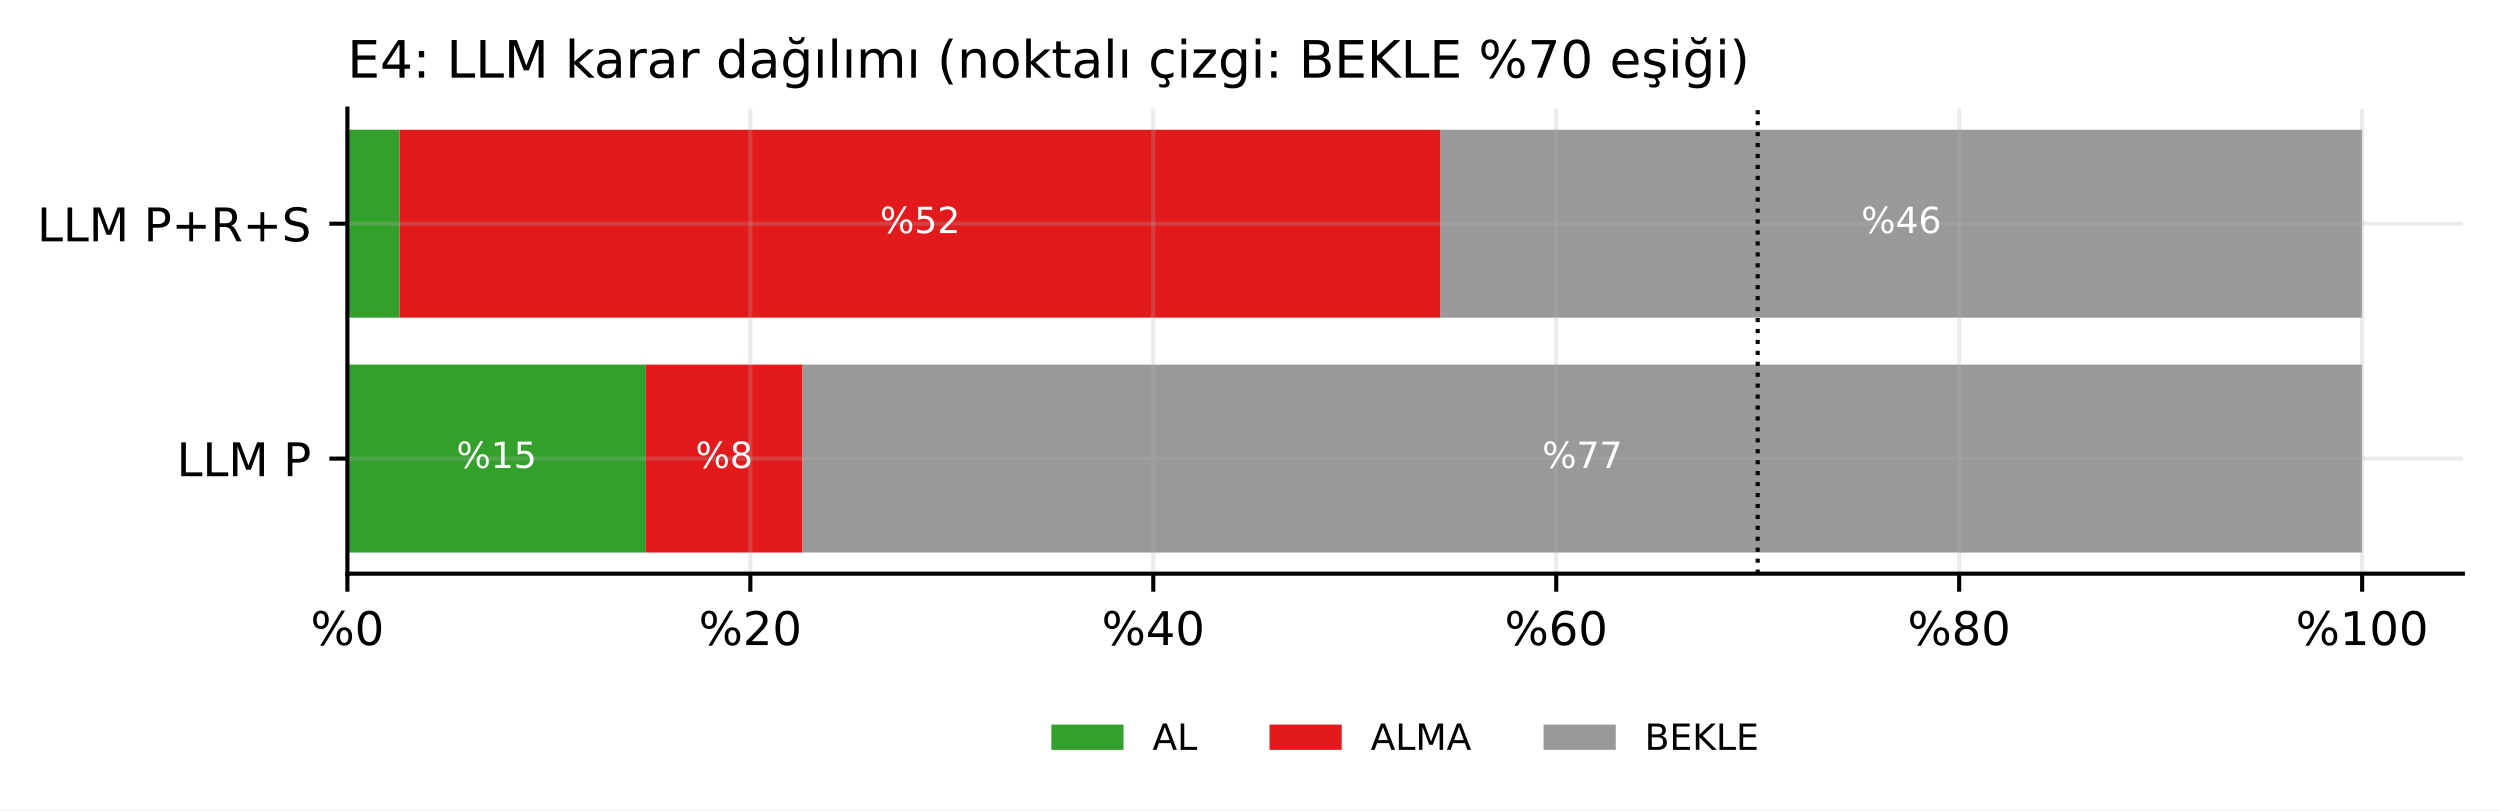
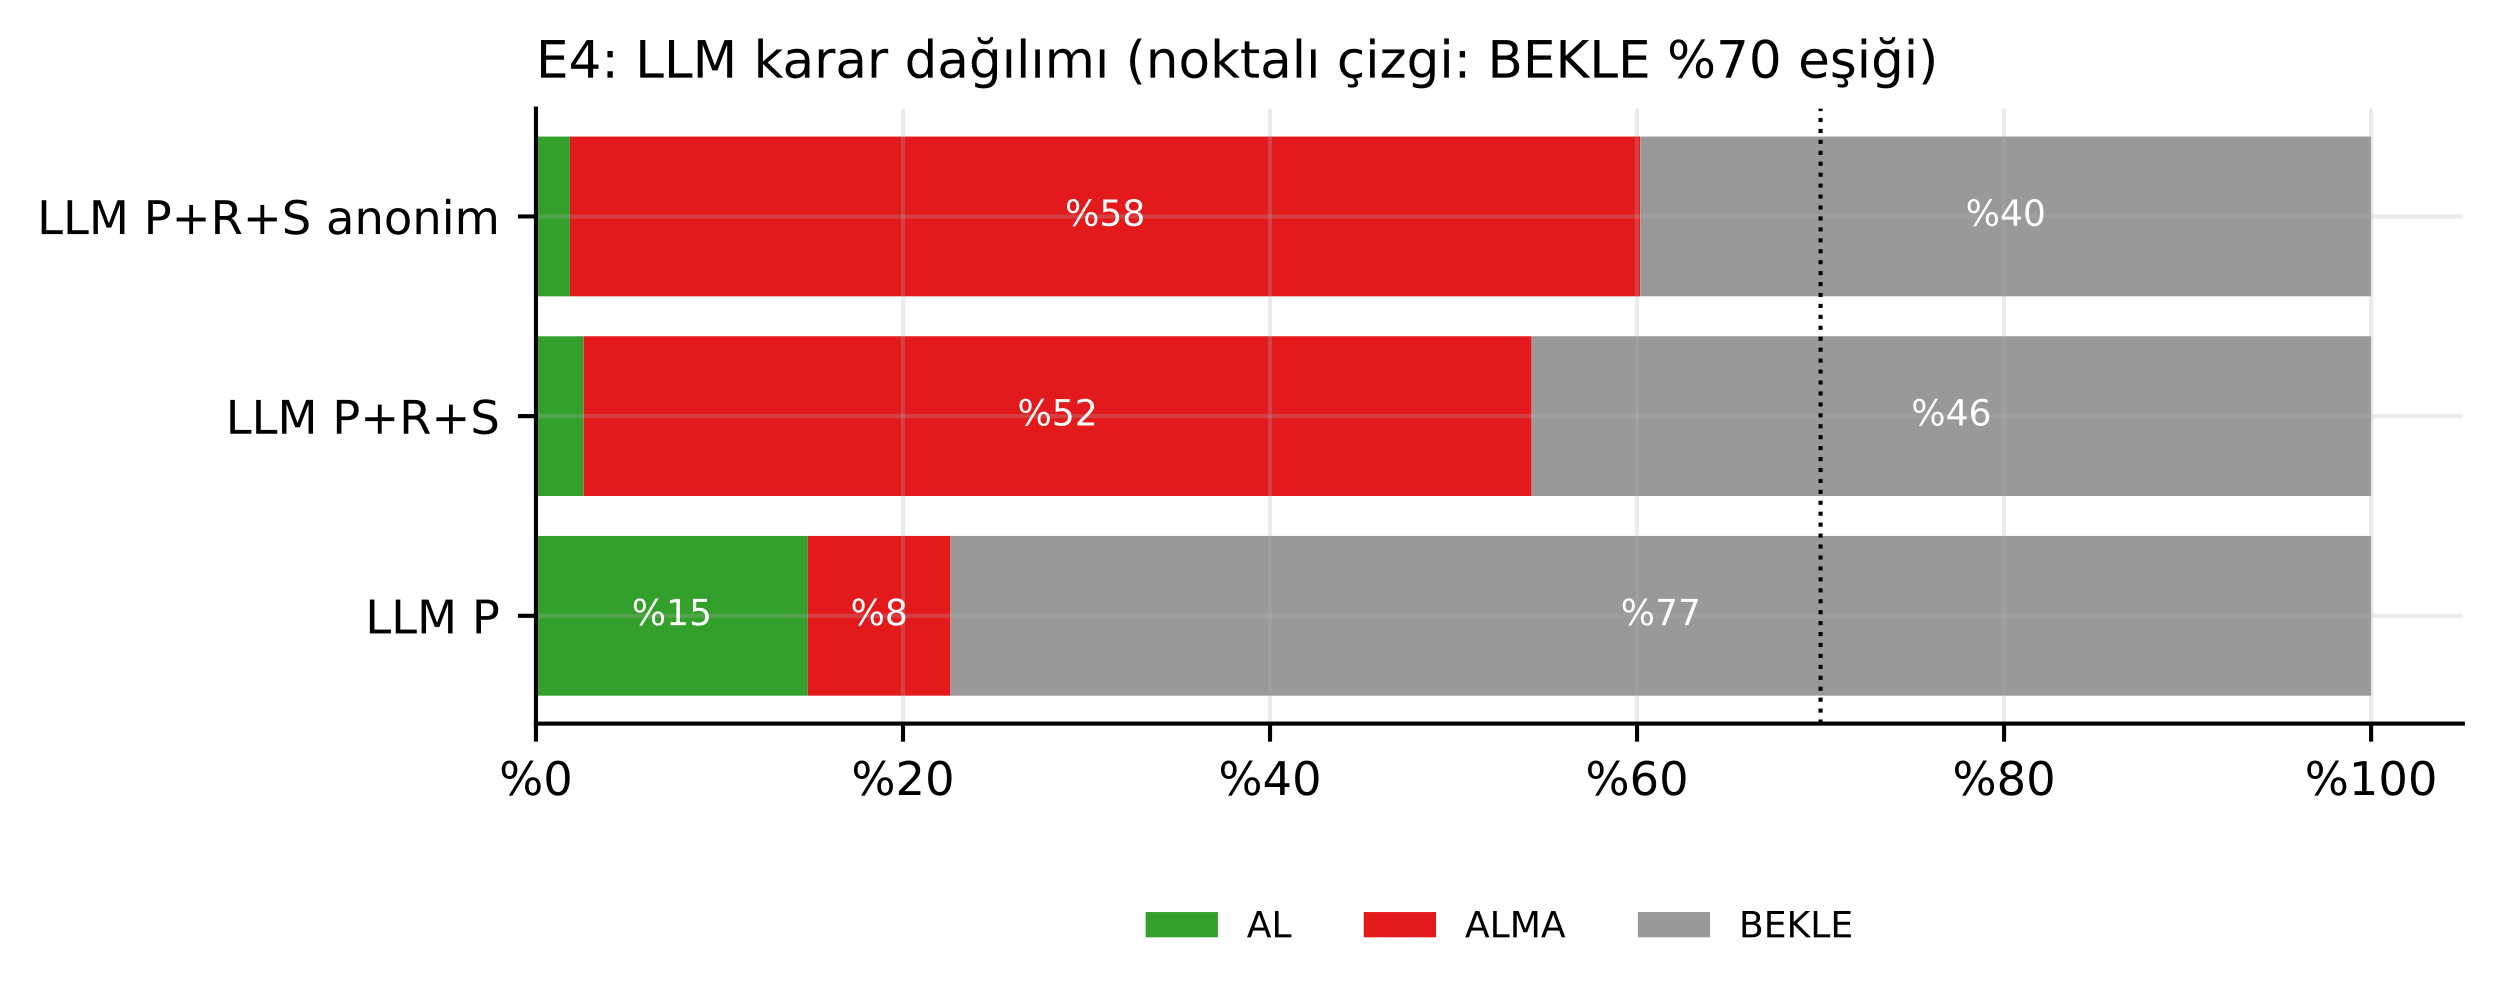
- <svg xmlns="http://www.w3.org/2000/svg" xmlns:xlink="http://www.w3.org/1999/xlink" width="484.57pt" height="157.028pt" viewBox="0 0 484.57 157.028" version="1.1">
+ <svg xmlns="http://www.w3.org/2000/svg" xmlns:xlink="http://www.w3.org/1999/xlink" width="484.587pt" height="193.365pt" viewBox="0 0 484.587 193.365" version="1.1">
  <defs>
    <style type="text/css">*{stroke-linejoin: round; stroke-linecap: butt}</style>
  </defs>
  <g id="figure_1">
    <g id="patch_1">
-       <path d="M 0 157.028  L 484.57 157.028  L 484.57 0  L 0 0  z " style="fill: #ffffff" />
+       <path d="M 0 193.365  L 484.587 193.365  L 484.587 0  L 0 0  z " style="fill: #ffffff" />
    </g>
    <g id="axes_1">
      <g id="patch_2">
-         <path d="M 67.332 111.192  L 477.37 111.192  L 477.37 21.052  L 67.332 21.052  z " style="fill: #ffffff" />
+         <path d="M 103.889 140.262  L 477.387 140.262  L 477.387 21.052  L 103.889 21.052  z " style="fill: #ffffff" />
      </g>
      <g id="patch_3">
-         <path d="M 67.332 107.095  L 125.186 107.095  L 125.186 70.674  L 67.332 70.674  z " clip-path="url(#pd3a6999599)" style="fill: #33a02c" />
+         <path d="M 103.889 134.844  L 156.587 134.844  L 156.587 103.88  L 103.889 103.88  z " clip-path="url(#p65b11a4ff1)" style="fill: #33a02c" />
      </g>
      <g id="patch_4">
-         <path d="M 67.332 61.569  L 77.457 61.569  L 77.457 25.149  L 67.332 25.149  z " clip-path="url(#pd3a6999599)" style="fill: #33a02c" />
+         <path d="M 103.889 96.139  L 113.111 96.139  L 113.111 65.175  L 103.889 65.175  z " clip-path="url(#p65b11a4ff1)" style="fill: #33a02c" />
      </g>
      <g id="patch_5">
-         <path d="M 125.186 107.095  L 155.559 107.095  L 155.559 70.674  L 125.186 70.674  z " clip-path="url(#pd3a6999599)" style="fill: #e31a1c" />
+         <path d="M 103.889 57.434  L 110.476 57.434  L 110.476 26.47  L 103.889 26.47  z " clip-path="url(#p65b11a4ff1)" style="fill: #33a02c" />
      </g>
      <g id="patch_6">
-         <path d="M 77.457 61.569  L 279.221 61.569  L 279.221 25.149  L 77.457 25.149  z " clip-path="url(#pd3a6999599)" style="fill: #e31a1c" />
+         <path d="M 156.587 134.844  L 184.254 134.844  L 184.254 103.88  L 156.587 103.88  z " clip-path="url(#p65b11a4ff1)" style="fill: #e31a1c" />
      </g>
      <g id="patch_7">
-         <path d="M 155.559 107.095  L 457.844 107.095  L 457.844 70.674  L 155.559 70.674  z " clip-path="url(#pd3a6999599)" style="fill: #999999" />
+         <path d="M 113.111 96.139  L 296.896 96.139  L 296.896 65.175  L 113.111 65.175  z " clip-path="url(#p65b11a4ff1)" style="fill: #e31a1c" />
      </g>
      <g id="patch_8">
-         <path d="M 279.221 61.569  L 457.844 61.569  L 457.844 25.149  L 279.221 25.149  z " clip-path="url(#pd3a6999599)" style="fill: #999999" />
+         <path d="M 110.476 57.434  L 317.975 57.434  L 317.975 26.47  L 110.476 26.47  z " clip-path="url(#p65b11a4ff1)" style="fill: #e31a1c" />
+       </g>
+       <g id="patch_9">
+         <path d="M 184.254 134.844  L 459.601 134.844  L 459.601 103.88  L 184.254 103.88  z " clip-path="url(#p65b11a4ff1)" style="fill: #999999" />
+       </g>
+       <g id="patch_10">
+         <path d="M 296.896 96.139  L 459.601 96.139  L 459.601 65.175  L 296.896 65.175  z " clip-path="url(#p65b11a4ff1)" style="fill: #999999" />
+       </g>
+       <g id="patch_11">
+         <path d="M 317.975 57.434  L 459.601 57.434  L 459.601 26.47  L 317.975 26.47  z " clip-path="url(#p65b11a4ff1)" style="fill: #999999" />
      </g>
      <g id="matplotlib.axis_1">
        <g id="xtick_1">
          <g id="line2d_1">
-             <path d="M 67.332 111.192  L 67.332 21.052  " clip-path="url(#pd3a6999599)" style="fill: none; stroke: #b0b0b0; stroke-opacity: 0.25; stroke-width: 0.8; stroke-linecap: square" />
+             <path d="M 103.889 140.262  L 103.889 21.052  " clip-path="url(#p65b11a4ff1)" style="fill: none; stroke: #b0b0b0; stroke-opacity: 0.25; stroke-width: 0.8; stroke-linecap: square" />
          </g>
          <g id="line2d_2">
            <defs>
-               <path id="m11477852fe" d="M 0 0  L 0 3.5  " style="stroke: #000000; stroke-width: 0.8" />
+               <path id="mee6206bd69" d="M 0 0  L 0 3.5  " style="stroke: #000000; stroke-width: 0.8" />
            </defs>
            <g>
-               <use xlink:href="#m11477852fe" x="67.332" y="111.192" style="stroke: #000000; stroke-width: 0.8" />
+               <use xlink:href="#mee6206bd69" x="103.889" y="140.262" style="stroke: #000000; stroke-width: 0.8" />
            </g>
          </g>
          <g id="text_1">
-             <g transform="translate(60.19352 125.0301) scale(0.09 -0.09)">
+             <g transform="translate(96.75039 154.1001) scale(0.09 -0.09)">
              <defs>
                <path id="DejaVuSans-8" d="M 4653 2053  Q 4381 2053 4226 1822  Q 4072 1591 4072 1178  Q 4072 772 4226 539  Q 4381 306 4653 306  Q 4919 306 5073 539  Q 5228 772 5228 1178  Q 5228 1588 5073 1820  Q 4919 2053 4653 2053  z M 4653 2450  Q 5147 2450 5437 2106  Q 5728 1763 5728 1178  Q 5728 594 5436 251  Q 5144 -91 4653 -91  Q 4153 -91 3862 251  Q 3572 594 3572 1178  Q 3572 1766 3864 2108  Q 4156 2450 4653 2450  z M 1428 4353  Q 1159 4353 1004 4120  Q 850 3888 850 3481  Q 850 3069 1003 2837  Q 1156 2606 1428 2606  Q 1700 2606 1854 2837  Q 2009 3069 2009 3481  Q 2009 3884 1853 4118  Q 1697 4353 1428 4353  z M 4250 4750  L 4750 4750  L 1831 -91  L 1331 -91  L 4250 4750  z M 1428 4750  Q 1922 4750 2215 4408  Q 2509 4066 2509 3481  Q 2509 2891 2217 2550  Q 1925 2209 1428 2209  Q 931 2209 642 2551  Q 353 2894 353 3481  Q 353 4063 643 4406  Q 934 4750 1428 4750  z " transform="scale(0.015625)" />
                <path id="DejaVuSans-13" d="M 2034 4250  Q 1547 4250 1301 3770  Q 1056 3291 1056 2328  Q 1056 1369 1301 889  Q 1547 409 2034 409  Q 2525 409 2770 889  Q 3016 1369 3016 2328  Q 3016 3291 2770 3770  Q 2525 4250 2034 4250  z M 2034 4750  Q 2819 4750 3233 4129  Q 3647 3509 3647 2328  Q 3647 1150 3233 529  Q 2819 -91 2034 -91  Q 1250 -91 836 529  Q 422 1150 422 2328  Q 422 3509 836 4129  Q 1250 4750 2034 4750  z " transform="scale(0.015625)" />
              </defs>
              <use xlink:href="#DejaVuSans-8" />
              <use xlink:href="#DejaVuSans-13" transform="translate(95.01562 0)" />
            </g>
          </g>
        </g>
        <g id="xtick_2">
          <g id="line2d_3">
-             <path d="M 145.435 111.192  L 145.435 21.052  " clip-path="url(#pd3a6999599)" style="fill: none; stroke: #b0b0b0; stroke-opacity: 0.25; stroke-width: 0.8; stroke-linecap: square" />
+             <path d="M 175.032 140.262  L 175.032 21.052  " clip-path="url(#p65b11a4ff1)" style="fill: none; stroke: #b0b0b0; stroke-opacity: 0.25; stroke-width: 0.8; stroke-linecap: square" />
          </g>
          <g id="line2d_4">
            <g>
-               <use xlink:href="#m11477852fe" x="145.435" y="111.192" style="stroke: #000000; stroke-width: 0.8" />
+               <use xlink:href="#mee6206bd69" x="175.032" y="140.262" style="stroke: #000000; stroke-width: 0.8" />
            </g>
          </g>
          <g id="text_2">
-             <g transform="translate(135.4328 125.0301) scale(0.09 -0.09)">
+             <g transform="translate(165.0296 154.1001) scale(0.09 -0.09)">
              <defs>
                <path id="DejaVuSans-15" d="M 1228 531  L 3431 531  L 3431 0  L 469 0  L 469 531  Q 828 903 1448 1529  Q 2069 2156 2228 2338  Q 2531 2678 2651 2914  Q 2772 3150 2772 3378  Q 2772 3750 2511 3984  Q 2250 4219 1831 4219  Q 1534 4219 1204 4116  Q 875 4013 500 3803  L 500 4441  Q 881 4594 1212 4672  Q 1544 4750 1819 4750  Q 2544 4750 2975 4387  Q 3406 4025 3406 3419  Q 3406 3131 3298 2873  Q 3191 2616 2906 2266  Q 2828 2175 2409 1742  Q 1991 1309 1228 531  z " transform="scale(0.015625)" />
              </defs>
              <use xlink:href="#DejaVuSans-8" />
              <use xlink:href="#DejaVuSans-15" transform="translate(95.01562 0)" />
              <use xlink:href="#DejaVuSans-13" transform="translate(158.6406 0)" />
            </g>
          </g>
        </g>
        <g id="xtick_3">
          <g id="line2d_5">
-             <path d="M 223.537 111.192  L 223.537 21.052  " clip-path="url(#pd3a6999599)" style="fill: none; stroke: #b0b0b0; stroke-opacity: 0.25; stroke-width: 0.8; stroke-linecap: square" />
+             <path d="M 246.174 140.262  L 246.174 21.052  " clip-path="url(#p65b11a4ff1)" style="fill: none; stroke: #b0b0b0; stroke-opacity: 0.25; stroke-width: 0.8; stroke-linecap: square" />
          </g>
          <g id="line2d_6">
            <g>
-               <use xlink:href="#m11477852fe" x="223.537" y="111.192" style="stroke: #000000; stroke-width: 0.8" />
+               <use xlink:href="#mee6206bd69" x="246.174" y="140.262" style="stroke: #000000; stroke-width: 0.8" />
            </g>
          </g>
          <g id="text_3">
-             <g transform="translate(213.5352 125.0301) scale(0.09 -0.09)">
+             <g transform="translate(236.172 154.1001) scale(0.09 -0.09)">
              <defs>
                <path id="DejaVuSans-17" d="M 2419 4116  L 825 1625  L 2419 1625  L 2419 4116  z M 2253 4666  L 3047 4666  L 3047 1625  L 3713 1625  L 3713 1100  L 3047 1100  L 3047 0  L 2419 0  L 2419 1100  L 313 1100  L 313 1709  L 2253 4666  z " transform="scale(0.015625)" />
              </defs>
              <use xlink:href="#DejaVuSans-8" />
              <use xlink:href="#DejaVuSans-17" transform="translate(95.01562 0)" />
              <use xlink:href="#DejaVuSans-13" transform="translate(158.6406 0)" />
            </g>
          </g>
        </g>
        <g id="xtick_4">
          <g id="line2d_7">
-             <path d="M 301.639 111.192  L 301.639 21.052  " clip-path="url(#pd3a6999599)" style="fill: none; stroke: #b0b0b0; stroke-opacity: 0.25; stroke-width: 0.8; stroke-linecap: square" />
+             <path d="M 317.316 140.262  L 317.316 21.052  " clip-path="url(#p65b11a4ff1)" style="fill: none; stroke: #b0b0b0; stroke-opacity: 0.25; stroke-width: 0.8; stroke-linecap: square" />
          </g>
          <g id="line2d_8">
            <g>
-               <use xlink:href="#m11477852fe" x="301.639" y="111.192" style="stroke: #000000; stroke-width: 0.8" />
+               <use xlink:href="#mee6206bd69" x="317.316" y="140.262" style="stroke: #000000; stroke-width: 0.8" />
            </g>
          </g>
          <g id="text_4">
-             <g transform="translate(291.6375 125.0301) scale(0.09 -0.09)">
+             <g transform="translate(307.3144 154.1001) scale(0.09 -0.09)">
              <defs>
                <path id="DejaVuSans-19" d="M 2113 2584  Q 1688 2584 1439 2293  Q 1191 2003 1191 1497  Q 1191 994 1439 701  Q 1688 409 2113 409  Q 2538 409 2786 701  Q 3034 994 3034 1497  Q 3034 2003 2786 2293  Q 2538 2584 2113 2584  z M 3366 4563  L 3366 3988  Q 3128 4100 2886 4159  Q 2644 4219 2406 4219  Q 1781 4219 1451 3797  Q 1122 3375 1075 2522  Q 1259 2794 1537 2939  Q 1816 3084 2150 3084  Q 2853 3084 3261 2657  Q 3669 2231 3669 1497  Q 3669 778 3244 343  Q 2819 -91 2113 -91  Q 1303 -91 875 529  Q 447 1150 447 2328  Q 447 3434 972 4092  Q 1497 4750 2381 4750  Q 2619 4750 2861 4703  Q 3103 4656 3366 4563  z " transform="scale(0.015625)" />
              </defs>
              <use xlink:href="#DejaVuSans-8" />
              <use xlink:href="#DejaVuSans-19" transform="translate(95.01562 0)" />
              <use xlink:href="#DejaVuSans-13" transform="translate(158.6406 0)" />
            </g>
          </g>
        </g>
        <g id="xtick_5">
          <g id="line2d_9">
-             <path d="M 379.742 111.192  L 379.742 21.052  " clip-path="url(#pd3a6999599)" style="fill: none; stroke: #b0b0b0; stroke-opacity: 0.25; stroke-width: 0.8; stroke-linecap: square" />
+             <path d="M 388.459 140.262  L 388.459 21.052  " clip-path="url(#p65b11a4ff1)" style="fill: none; stroke: #b0b0b0; stroke-opacity: 0.25; stroke-width: 0.8; stroke-linecap: square" />
          </g>
          <g id="line2d_10">
            <g>
-               <use xlink:href="#m11477852fe" x="379.742" y="111.192" style="stroke: #000000; stroke-width: 0.8" />
+               <use xlink:href="#mee6206bd69" x="388.459" y="140.262" style="stroke: #000000; stroke-width: 0.8" />
            </g>
          </g>
          <g id="text_5">
-             <g transform="translate(369.7399 125.0301) scale(0.09 -0.09)">
+             <g transform="translate(378.4568 154.1001) scale(0.09 -0.09)">
              <defs>
                <path id="DejaVuSans-1b" d="M 2034 2216  Q 1584 2216 1326 1975  Q 1069 1734 1069 1313  Q 1069 891 1326 650  Q 1584 409 2034 409  Q 2484 409 2743 651  Q 3003 894 3003 1313  Q 3003 1734 2745 1975  Q 2488 2216 2034 2216  z M 1403 2484  Q 997 2584 770 2862  Q 544 3141 544 3541  Q 544 4100 942 4425  Q 1341 4750 2034 4750  Q 2731 4750 3128 4425  Q 3525 4100 3525 3541  Q 3525 3141 3298 2862  Q 3072 2584 2669 2484  Q 3125 2378 3379 2068  Q 3634 1759 3634 1313  Q 3634 634 3220 271  Q 2806 -91 2034 -91  Q 1263 -91 848 271  Q 434 634 434 1313  Q 434 1759 690 2068  Q 947 2378 1403 2484  z M 1172 3481  Q 1172 3119 1398 2916  Q 1625 2713 2034 2713  Q 2441 2713 2670 2916  Q 2900 3119 2900 3481  Q 2900 3844 2670 4047  Q 2441 4250 2034 4250  Q 1625 4250 1398 4047  Q 1172 3844 1172 3481  z " transform="scale(0.015625)" />
              </defs>
              <use xlink:href="#DejaVuSans-8" />
              <use xlink:href="#DejaVuSans-1b" transform="translate(95.01562 0)" />
              <use xlink:href="#DejaVuSans-13" transform="translate(158.6406 0)" />
            </g>
          </g>
        </g>
        <g id="xtick_6">
          <g id="line2d_11">
-             <path d="M 457.844 111.192  L 457.844 21.052  " clip-path="url(#pd3a6999599)" style="fill: none; stroke: #b0b0b0; stroke-opacity: 0.25; stroke-width: 0.8; stroke-linecap: square" />
+             <path d="M 459.601 140.262  L 459.601 21.052  " clip-path="url(#p65b11a4ff1)" style="fill: none; stroke: #b0b0b0; stroke-opacity: 0.25; stroke-width: 0.8; stroke-linecap: square" />
          </g>
          <g id="line2d_12">
            <g>
-               <use xlink:href="#m11477852fe" x="457.844" y="111.192" style="stroke: #000000; stroke-width: 0.8" />
+               <use xlink:href="#mee6206bd69" x="459.601" y="140.262" style="stroke: #000000; stroke-width: 0.8" />
            </g>
          </g>
          <g id="text_6">
-             <g transform="translate(444.9792 125.0301) scale(0.09 -0.09)">
+             <g transform="translate(446.736 154.1001) scale(0.09 -0.09)">
              <defs>
                <path id="DejaVuSans-14" d="M 794 531  L 1825 531  L 1825 4091  L 703 3866  L 703 4441  L 1819 4666  L 2450 4666  L 2450 531  L 3481 531  L 3481 0  L 794 0  L 794 531  z " transform="scale(0.015625)" />
              </defs>
              <use xlink:href="#DejaVuSans-8" />
              <use xlink:href="#DejaVuSans-14" transform="translate(95.01562 0)" />
              <use xlink:href="#DejaVuSans-13" transform="translate(158.6406 0)" />
              <use xlink:href="#DejaVuSans-13" transform="translate(222.2656 0)" />
            </g>
          </g>
        </g>
      </g>
      <g id="matplotlib.axis_2">
        <g id="ytick_1">
          <g id="line2d_13">
-             <path d="M 67.332 88.885  L 477.37 88.885  " clip-path="url(#pd3a6999599)" style="fill: none; stroke: #b0b0b0; stroke-opacity: 0.25; stroke-width: 0.8; stroke-linecap: square" />
+             <path d="M 103.889 119.362  L 477.387 119.362  " clip-path="url(#p65b11a4ff1)" style="fill: none; stroke: #b0b0b0; stroke-opacity: 0.25; stroke-width: 0.8; stroke-linecap: square" />
          </g>
          <g id="line2d_14">
            <defs>
-               <path id="m882dce3a1e" d="M 0 0  L -3.5 0  " style="stroke: #000000; stroke-width: 0.8" />
+               <path id="mc6deb8b8f9" d="M 0 0  L -3.5 0  " style="stroke: #000000; stroke-width: 0.8" />
            </defs>
            <g>
-               <use xlink:href="#m882dce3a1e" x="67.332" y="88.885" style="stroke: #000000; stroke-width: 0.8" />
+               <use xlink:href="#mc6deb8b8f9" x="103.889" y="119.362" style="stroke: #000000; stroke-width: 0.8" />
            </g>
          </g>
          <g id="text_7">
-             <g transform="translate(34.25062 92.30359) scale(0.09 -0.09)">
+             <g transform="translate(70.8075 122.7806) scale(0.09 -0.09)">
              <defs>
                <path id="DejaVuSans-2f" d="M 628 4666  L 1259 4666  L 1259 531  L 3531 531  L 3531 0  L 628 0  L 628 4666  z " transform="scale(0.015625)" />
                <path id="DejaVuSans-30" d="M 628 4666  L 1569 4666  L 2759 1491  L 3956 4666  L 4897 4666  L 4897 0  L 4281 0  L 4281 4097  L 3078 897  L 2444 897  L 1241 4097  L 1241 0  L 628 0  L 628 4666  z " transform="scale(0.015625)" />
                <path id="DejaVuSans-3" transform="scale(0.015625)" />
                <path id="DejaVuSans-33" d="M 1259 4147  L 1259 2394  L 2053 2394  Q 2494 2394 2734 2622  Q 2975 2850 2975 3272  Q 2975 3691 2734 3919  Q 2494 4147 2053 4147  L 1259 4147  z M 628 4666  L 2053 4666  Q 2838 4666 3239 4311  Q 3641 3956 3641 3272  Q 3641 2581 3239 2228  Q 2838 1875 2053 1875  L 1259 1875  L 1259 0  L 628 0  L 628 4666  z " transform="scale(0.015625)" />
              </defs>
              <use xlink:href="#DejaVuSans-2f" />
              <use xlink:href="#DejaVuSans-2f" transform="translate(55.71875 0)" />
              <use xlink:href="#DejaVuSans-30" transform="translate(111.4375 0)" />
              <use xlink:href="#DejaVuSans-3" transform="translate(197.7188 0)" />
              <use xlink:href="#DejaVuSans-33" transform="translate(229.5 0)" />
            </g>
          </g>
        </g>
        <g id="ytick_2">
          <g id="line2d_15">
-             <path d="M 67.332 43.359  L 477.37 43.359  " clip-path="url(#pd3a6999599)" style="fill: none; stroke: #b0b0b0; stroke-opacity: 0.25; stroke-width: 0.8; stroke-linecap: square" />
+             <path d="M 103.889 80.657  L 477.387 80.657  " clip-path="url(#p65b11a4ff1)" style="fill: none; stroke: #b0b0b0; stroke-opacity: 0.25; stroke-width: 0.8; stroke-linecap: square" />
          </g>
          <g id="line2d_16">
            <g>
-               <use xlink:href="#m882dce3a1e" x="67.332" y="43.359" style="stroke: #000000; stroke-width: 0.8" />
+               <use xlink:href="#mc6deb8b8f9" x="103.889" y="80.657" style="stroke: #000000; stroke-width: 0.8" />
            </g>
          </g>
          <g id="text_8">
-             <g transform="translate(7.2 46.77803) scale(0.09 -0.09)">
+             <g transform="translate(43.75688 84.07581) scale(0.09 -0.09)">
              <defs>
                <path id="DejaVuSans-e" d="M 2944 4013  L 2944 2272  L 4684 2272  L 4684 1741  L 2944 1741  L 2944 0  L 2419 0  L 2419 1741  L 678 1741  L 678 2272  L 2419 2272  L 2419 4013  L 2944 4013  z " transform="scale(0.015625)" />
                <path id="DejaVuSans-35" d="M 2841 2188  Q 3044 2119 3236 1894  Q 3428 1669 3622 1275  L 4263 0  L 3584 0  L 2988 1197  Q 2756 1666 2539 1819  Q 2322 1972 1947 1972  L 1259 1972  L 1259 0  L 628 0  L 628 4666  L 2053 4666  Q 2853 4666 3247 4331  Q 3641 3997 3641 3322  Q 3641 2881 3436 2590  Q 3231 2300 2841 2188  z M 1259 4147  L 1259 2491  L 2053 2491  Q 2509 2491 2742 2702  Q 2975 2913 2975 3322  Q 2975 3731 2742 3939  Q 2509 4147 2053 4147  L 1259 4147  z " transform="scale(0.015625)" />
                <path id="DejaVuSans-36" d="M 3425 4513  L 3425 3897  Q 3066 4069 2747 4153  Q 2428 4238 2131 4238  Q 1616 4238 1336 4038  Q 1056 3838 1056 3469  Q 1056 3159 1242 3001  Q 1428 2844 1947 2747  L 2328 2669  Q 3034 2534 3370 2195  Q 3706 1856 3706 1288  Q 3706 609 3251 259  Q 2797 -91 1919 -91  Q 1588 -91 1214 -16  Q 841 59 441 206  L 441 856  Q 825 641 1194 531  Q 1563 422 1919 422  Q 2459 422 2753 634  Q 3047 847 3047 1241  Q 3047 1584 2836 1778  Q 2625 1972 2144 2069  L 1759 2144  Q 1053 2284 737 2584  Q 422 2884 422 3419  Q 422 4038 858 4394  Q 1294 4750 2059 4750  Q 2388 4750 2728 4690  Q 3069 4631 3425 4513  z " transform="scale(0.015625)" />
              </defs>
              <use xlink:href="#DejaVuSans-2f" />
              <use xlink:href="#DejaVuSans-2f" transform="translate(55.71875 0)" />
              <use xlink:href="#DejaVuSans-30" transform="translate(111.4375 0)" />
              <use xlink:href="#DejaVuSans-3" transform="translate(197.7188 0)" />
              <use xlink:href="#DejaVuSans-33" transform="translate(229.5 0)" />
              <use xlink:href="#DejaVuSans-e" transform="translate(289.7969 0)" />
              <use xlink:href="#DejaVuSans-35" transform="translate(373.5938 0)" />
              <use xlink:href="#DejaVuSans-e" transform="translate(443.0781 0)" />
              <use xlink:href="#DejaVuSans-36" transform="translate(526.875 0)" />
            </g>
          </g>
        </g>
-       </g>
-       <g id="line2d_17">
-         <path d="M 340.691 111.192  L 340.691 21.052  " clip-path="url(#pd3a6999599)" style="fill: none; stroke-dasharray: 0.8,1.32; stroke-dashoffset: 0; stroke: #000000; stroke-width: 0.8" />
-       </g>
-       <g id="patch_9">
-         <path d="M 67.332 111.192  L 67.332 21.052  " style="fill: none; stroke: #000000; stroke-width: 0.8; stroke-linejoin: miter; stroke-linecap: square" />
-       </g>
-       <g id="patch_10">
-         <path d="M 67.332 111.192  L 477.37 111.192  " style="fill: none; stroke: #000000; stroke-width: 0.8; stroke-linejoin: miter; stroke-linecap: square" />
-       </g>
-       <g id="text_9">
-         <g style="fill: #ffffff" transform="translate(88.47986 90.70301) scale(0.07 -0.07)">
+         <g id="ytick_3">
+           <g id="line2d_17">
+             <path d="M 103.889 41.952  L 477.387 41.952  " clip-path="url(#p65b11a4ff1)" style="fill: none; stroke: #b0b0b0; stroke-opacity: 0.25; stroke-width: 0.8; stroke-linecap: square" />
+           </g>
+           <g id="line2d_18">
+             <g>
+               <use xlink:href="#mc6deb8b8f9" x="103.889" y="41.952" style="stroke: #000000; stroke-width: 0.8" />
+             </g>
+           </g>
+           <g id="text_9">
+             <g transform="translate(7.2 45.37142) scale(0.09 -0.09)">
+               <defs>
+                 <path id="DejaVuSans-44" d="M 2194 1759  Q 1497 1759 1228 1600  Q 959 1441 959 1056  Q 959 750 1161 570  Q 1363 391 1709 391  Q 2188 391 2477 730  Q 2766 1069 2766 1631  L 2766 1759  L 2194 1759  z M 3341 1997  L 3341 0  L 2766 0  L 2766 531  Q 2569 213 2275 61  Q 1981 -91 1556 -91  Q 1019 -91 701 211  Q 384 513 384 1019  Q 384 1609 779 1909  Q 1175 2209 1959 2209  L 2766 2209  L 2766 2266  Q 2766 2663 2505 2880  Q 2244 3097 1772 3097  Q 1472 3097 1187 3025  Q 903 2953 641 2809  L 641 3341  Q 956 3463 1253 3523  Q 1550 3584 1831 3584  Q 2591 3584 2966 3190  Q 3341 2797 3341 1997  z " transform="scale(0.015625)" />
+                 <path id="DejaVuSans-51" d="M 3513 2113  L 3513 0  L 2938 0  L 2938 2094  Q 2938 2591 2744 2837  Q 2550 3084 2163 3084  Q 1697 3084 1428 2787  Q 1159 2491 1159 1978  L 1159 0  L 581 0  L 581 3500  L 1159 3500  L 1159 2956  Q 1366 3272 1645 3428  Q 1925 3584 2291 3584  Q 2894 3584 3203 3211  Q 3513 2838 3513 2113  z " transform="scale(0.015625)" />
+                 <path id="DejaVuSans-52" d="M 1959 3097  Q 1497 3097 1228 2736  Q 959 2375 959 1747  Q 959 1119 1226 758  Q 1494 397 1959 397  Q 2419 397 2687 759  Q 2956 1122 2956 1747  Q 2956 2369 2687 2733  Q 2419 3097 1959 3097  z M 1959 3584  Q 2709 3584 3137 3096  Q 3566 2609 3566 1747  Q 3566 888 3137 398  Q 2709 -91 1959 -91  Q 1206 -91 779 398  Q 353 888 353 1747  Q 353 2609 779 3096  Q 1206 3584 1959 3584  z " transform="scale(0.015625)" />
+                 <path id="DejaVuSans-4c" d="M 603 3500  L 1178 3500  L 1178 0  L 603 0  L 603 3500  z M 603 4863  L 1178 4863  L 1178 4134  L 603 4134  L 603 4863  z " transform="scale(0.015625)" />
+                 <path id="DejaVuSans-50" d="M 3328 2828  Q 3544 3216 3844 3400  Q 4144 3584 4550 3584  Q 5097 3584 5394 3201  Q 5691 2819 5691 2113  L 5691 0  L 5113 0  L 5113 2094  Q 5113 2597 4934 2840  Q 4756 3084 4391 3084  Q 3944 3084 3684 2787  Q 3425 2491 3425 1978  L 3425 0  L 2847 0  L 2847 2094  Q 2847 2600 2669 2842  Q 2491 3084 2119 3084  Q 1678 3084 1418 2786  Q 1159 2488 1159 1978  L 1159 0  L 581 0  L 581 3500  L 1159 3500  L 1159 2956  Q 1356 3278 1631 3431  Q 1906 3584 2284 3584  Q 2666 3584 2933 3390  Q 3200 3197 3328 2828  z " transform="scale(0.015625)" />
+               </defs>
+               <use xlink:href="#DejaVuSans-2f" />
+               <use xlink:href="#DejaVuSans-2f" transform="translate(55.71875 0)" />
+               <use xlink:href="#DejaVuSans-30" transform="translate(111.4375 0)" />
+               <use xlink:href="#DejaVuSans-3" transform="translate(197.7188 0)" />
+               <use xlink:href="#DejaVuSans-33" transform="translate(229.5 0)" />
+               <use xlink:href="#DejaVuSans-e" transform="translate(289.7969 0)" />
+               <use xlink:href="#DejaVuSans-35" transform="translate(373.5938 0)" />
+               <use xlink:href="#DejaVuSans-e" transform="translate(443.0781 0)" />
+               <use xlink:href="#DejaVuSans-36" transform="translate(526.875 0)" />
+               <use xlink:href="#DejaVuSans-3" transform="translate(590.3594 0)" />
+               <use xlink:href="#DejaVuSans-44" transform="translate(622.1406 0)" />
+               <use xlink:href="#DejaVuSans-51" transform="translate(683.4219 0)" />
+               <use xlink:href="#DejaVuSans-52" transform="translate(746.7969 0)" />
+               <use xlink:href="#DejaVuSans-51" transform="translate(807.9844 0)" />
+               <use xlink:href="#DejaVuSans-4c" transform="translate(871.3594 0)" />
+               <use xlink:href="#DejaVuSans-50" transform="translate(899.1406 0)" />
+             </g>
+           </g>
+         </g>
+       </g>
+       <g id="line2d_19">
+         <path d="M 352.888 140.262  L 352.888 21.052  " clip-path="url(#p65b11a4ff1)" style="fill: none; stroke-dasharray: 0.8,1.32; stroke-dashoffset: 0; stroke: #000000; stroke-width: 0.8" />
+       </g>
+       <g id="patch_12">
+         <path d="M 103.889 140.262  L 103.889 21.052  " style="fill: none; stroke: #000000; stroke-width: 0.8; stroke-linejoin: miter; stroke-linecap: square" />
+       </g>
+       <g id="patch_13">
+         <path d="M 103.889 140.262  L 477.387 140.262  " style="fill: none; stroke: #000000; stroke-width: 0.8; stroke-linejoin: miter; stroke-linecap: square" />
+       </g>
+       <g id="text_10">
+         <g style="fill: #ffffff" transform="translate(122.459 121.18) scale(0.07 -0.07)">
          <defs>
            <path id="DejaVuSans-18" d="M 691 4666  L 3169 4666  L 3169 4134  L 1269 4134  L 1269 2991  Q 1406 3038 1543 3061  Q 1681 3084 1819 3084  Q 2600 3084 3056 2656  Q 3513 2228 3513 1497  Q 3513 744 3044 326  Q 2575 -91 1722 -91  Q 1428 -91 1123 -41  Q 819 9 494 109  L 494 744  Q 775 591 1075 516  Q 1375 441 1709 441  Q 2250 441 2565 725  Q 2881 1009 2881 1497  Q 2881 1984 2565 2268  Q 2250 2553 1709 2553  Q 1456 2553 1204 2497  Q 953 2441 691 2322  L 691 4666  z " transform="scale(0.015625)" />
          </defs>
          <use xlink:href="#DejaVuSans-8" />
          <use xlink:href="#DejaVuSans-14" transform="translate(95.01562 0)" />
          <use xlink:href="#DejaVuSans-18" transform="translate(158.6406 0)" />
        </g>
      </g>
-       <g id="text_10">
-         <g style="fill: #ffffff" transform="translate(134.8201 90.70301) scale(0.07 -0.07)">
+       <g id="text_11">
+         <g style="fill: #ffffff" transform="translate(164.8681 121.18) scale(0.07 -0.07)">
          <use xlink:href="#DejaVuSans-8" />
          <use xlink:href="#DejaVuSans-1b" transform="translate(95.01562 0)" />
        </g>
      </g>
-       <g id="text_11">
-         <g style="fill: #ffffff" transform="translate(170.5597 45.17745) scale(0.07 -0.07)">
+       <g id="text_12">
+         <g style="fill: #ffffff" transform="translate(197.2243 82.47523) scale(0.07 -0.07)">
          <use xlink:href="#DejaVuSans-8" />
          <use xlink:href="#DejaVuSans-18" transform="translate(95.01562 0)" />
          <use xlink:href="#DejaVuSans-15" transform="translate(158.6406 0)" />
        </g>
      </g>
-       <g id="text_12">
-         <g style="fill: #ffffff" transform="translate(298.9224 90.70301) scale(0.07 -0.07)">
+       <g id="text_13">
+         <g style="fill: #ffffff" transform="translate(206.4465 43.77048) scale(0.07 -0.07)">
+           <use xlink:href="#DejaVuSans-8" />
+           <use xlink:href="#DejaVuSans-18" transform="translate(95.01562 0)" />
+           <use xlink:href="#DejaVuSans-1b" transform="translate(158.6406 0)" />
+         </g>
+       </g>
+       <g id="text_14">
+         <g style="fill: #ffffff" transform="translate(314.1481 121.18) scale(0.07 -0.07)">
          <defs>
            <path id="DejaVuSans-1a" d="M 525 4666  L 3525 4666  L 3525 4397  L 1831 0  L 1172 0  L 2766 4134  L 525 4134  L 525 4666  z " transform="scale(0.015625)" />
          </defs>
          <use xlink:href="#DejaVuSans-8" />
          <use xlink:href="#DejaVuSans-1a" transform="translate(95.01562 0)" />
          <use xlink:href="#DejaVuSans-1a" transform="translate(158.6406 0)" />
        </g>
      </g>
-       <g id="text_13">
-         <g style="fill: #ffffff" transform="translate(360.7534 45.17745) scale(0.07 -0.07)">
+       <g id="text_15">
+         <g style="fill: #ffffff" transform="translate(370.4692 82.47523) scale(0.07 -0.07)">
          <use xlink:href="#DejaVuSans-8" />
          <use xlink:href="#DejaVuSans-17" transform="translate(95.01562 0)" />
          <use xlink:href="#DejaVuSans-19" transform="translate(158.6406 0)" />
        </g>
      </g>
-       <g id="text_14">
-         <g transform="translate(67.33234 15.05156) scale(0.1 -0.1)">
+       <g id="text_16">
+         <g style="fill: #ffffff" transform="translate(381.0088 43.77048) scale(0.07 -0.07)">
+           <use xlink:href="#DejaVuSans-8" />
+           <use xlink:href="#DejaVuSans-17" transform="translate(95.01562 0)" />
+           <use xlink:href="#DejaVuSans-13" transform="translate(158.6406 0)" />
+         </g>
+       </g>
+       <g id="text_17">
+         <g transform="translate(103.8892 15.05156) scale(0.1 -0.1)">
          <defs>
            <path id="DejaVuSans-28" d="M 628 4666  L 3578 4666  L 3578 4134  L 1259 4134  L 1259 2753  L 3481 2753  L 3481 2222  L 1259 2222  L 1259 531  L 3634 531  L 3634 0  L 628 0  L 628 4666  z " transform="scale(0.015625)" />
            <path id="DejaVuSans-1d" d="M 750 794  L 1409 794  L 1409 0  L 750 0  L 750 794  z M 750 3309  L 1409 3309  L 1409 2516  L 750 2516  L 750 3309  z " transform="scale(0.015625)" />
            <path id="DejaVuSans-4e" d="M 581 4863  L 1159 4863  L 1159 1991  L 2875 3500  L 3609 3500  L 1753 1863  L 3688 0  L 2938 0  L 1159 1709  L 1159 0  L 581 0  L 581 4863  z " transform="scale(0.015625)" />
-             <path id="DejaVuSans-44" d="M 2194 1759  Q 1497 1759 1228 1600  Q 959 1441 959 1056  Q 959 750 1161 570  Q 1363 391 1709 391  Q 2188 391 2477 730  Q 2766 1069 2766 1631  L 2766 1759  L 2194 1759  z M 3341 1997  L 3341 0  L 2766 0  L 2766 531  Q 2569 213 2275 61  Q 1981 -91 1556 -91  Q 1019 -91 701 211  Q 384 513 384 1019  Q 384 1609 779 1909  Q 1175 2209 1959 2209  L 2766 2209  L 2766 2266  Q 2766 2663 2505 2880  Q 2244 3097 1772 3097  Q 1472 3097 1187 3025  Q 903 2953 641 2809  L 641 3341  Q 956 3463 1253 3523  Q 1550 3584 1831 3584  Q 2591 3584 2966 3190  Q 3341 2797 3341 1997  z " transform="scale(0.015625)" />
            <path id="DejaVuSans-55" d="M 2631 2963  Q 2534 3019 2420 3045  Q 2306 3072 2169 3072  Q 1681 3072 1420 2755  Q 1159 2438 1159 1844  L 1159 0  L 581 0  L 581 3500  L 1159 3500  L 1159 2956  Q 1341 3275 1631 3429  Q 1922 3584 2338 3584  Q 2397 3584 2469 3576  Q 2541 3569 2628 3553  L 2631 2963  z " transform="scale(0.015625)" />
            <path id="DejaVuSans-47" d="M 2906 2969  L 2906 4863  L 3481 4863  L 3481 0  L 2906 0  L 2906 525  Q 2725 213 2448 61  Q 2172 -91 1784 -91  Q 1150 -91 751 415  Q 353 922 353 1747  Q 353 2572 751 3078  Q 1150 3584 1784 3584  Q 2172 3584 2448 3432  Q 2725 3281 2906 2969  z M 947 1747  Q 947 1113 1208 752  Q 1469 391 1925 391  Q 2381 391 2643 752  Q 2906 1113 2906 1747  Q 2906 2381 2643 2742  Q 2381 3103 1925 3103  Q 1469 3103 1208 2742  Q 947 2381 947 1747  z " transform="scale(0.015625)" />
            <path id="DejaVuSans-e1" d="M 2906 1791  Q 2906 2416 2648 2759  Q 2391 3103 1925 3103  Q 1463 3103 1205 2759  Q 947 2416 947 1791  Q 947 1169 1205 825  Q 1463 481 1925 481  Q 2391 481 2648 825  Q 2906 1169 2906 1791  z M 3481 434  Q 3481 -459 3084 -895  Q 2688 -1331 1869 -1331  Q 1566 -1331 1297 -1286  Q 1028 -1241 775 -1147  L 775 -588  Q 1028 -725 1275 -790  Q 1522 -856 1778 -856  Q 2344 -856 2625 -561  Q 2906 -266 2906 331  L 2906 616  Q 2728 306 2450 153  Q 2172 0 1784 0  Q 1141 0 747 490  Q 353 981 353 1791  Q 353 2603 747 3093  Q 1141 3584 1784 3584  Q 2172 3584 2450 3431  Q 2728 3278 2906 2969  L 2906 3500  L 3481 3500  L 3481 434  z M 1056 5025  L 1425 5025  Q 1459 4791 1610 4673  Q 1762 4556 2034 4556  Q 2303 4556 2453 4672  Q 2603 4788 2643 5025  L 3012 5025  Q 2981 4578 2734 4353  Q 2487 4128 2034 4128  Q 1581 4128 1334 4353  Q 1087 4578 1056 5025  z " transform="scale(0.015625)" />
            <path id="DejaVuSans-f3" d="M 603 3500  L 1178 3500  L 1178 0  L 603 0  L 603 3500  z M 891 3584  L 891 3584  z " transform="scale(0.015625)" />
            <path id="DejaVuSans-4f" d="M 603 4863  L 1178 4863  L 1178 0  L 603 0  L 603 4863  z " transform="scale(0.015625)" />
-             <path id="DejaVuSans-50" d="M 3328 2828  Q 3544 3216 3844 3400  Q 4144 3584 4550 3584  Q 5097 3584 5394 3201  Q 5691 2819 5691 2113  L 5691 0  L 5113 0  L 5113 2094  Q 5113 2597 4934 2840  Q 4756 3084 4391 3084  Q 3944 3084 3684 2787  Q 3425 2491 3425 1978  L 3425 0  L 2847 0  L 2847 2094  Q 2847 2600 2669 2842  Q 2491 3084 2119 3084  Q 1678 3084 1418 2786  Q 1159 2488 1159 1978  L 1159 0  L 581 0  L 581 3500  L 1159 3500  L 1159 2956  Q 1356 3278 1631 3431  Q 1906 3584 2284 3584  Q 2666 3584 2933 3390  Q 3200 3197 3328 2828  z " transform="scale(0.015625)" />
            <path id="DejaVuSans-b" d="M 1984 4856  Q 1566 4138 1362 3434  Q 1159 2731 1159 2009  Q 1159 1288 1364 580  Q 1569 -128 1984 -844  L 1484 -844  Q 1016 -109 783 600  Q 550 1309 550 2009  Q 550 2706 781 3412  Q 1013 4119 1484 4856  L 1984 4856  z " transform="scale(0.015625)" />
-             <path id="DejaVuSans-51" d="M 3513 2113  L 3513 0  L 2938 0  L 2938 2094  Q 2938 2591 2744 2837  Q 2550 3084 2163 3084  Q 1697 3084 1428 2787  Q 1159 2491 1159 1978  L 1159 0  L 581 0  L 581 3500  L 1159 3500  L 1159 2956  Q 1366 3272 1645 3428  Q 1925 3584 2291 3584  Q 2894 3584 3203 3211  Q 3513 2838 3513 2113  z " transform="scale(0.015625)" />
-             <path id="DejaVuSans-52" d="M 1959 3097  Q 1497 3097 1228 2736  Q 959 2375 959 1747  Q 959 1119 1226 758  Q 1494 397 1959 397  Q 2419 397 2687 759  Q 2956 1122 2956 1747  Q 2956 2369 2687 2733  Q 2419 3097 1959 3097  z M 1959 3584  Q 2709 3584 3137 3096  Q 3566 2609 3566 1747  Q 3566 888 3137 398  Q 2709 -91 1959 -91  Q 1206 -91 779 398  Q 353 888 353 1747  Q 353 2609 779 3096  Q 1206 3584 1959 3584  z " transform="scale(0.015625)" />
            <path id="DejaVuSans-57" d="M 1172 4494  L 1172 3500  L 2356 3500  L 2356 3053  L 1172 3053  L 1172 1153  Q 1172 725 1289 603  Q 1406 481 1766 481  L 2356 481  L 2356 0  L 1766 0  Q 1100 0 847 248  Q 594 497 594 1153  L 594 3053  L 172 3053  L 172 3500  L 594 3500  L 594 4494  L 1172 4494  z " transform="scale(0.015625)" />
            <path id="DejaVuSans-a9" d="M 3122 3366  L 3122 2828  Q 2878 2963 2633 3030  Q 2388 3097 2138 3097  Q 1578 3097 1268 2742  Q 959 2388 959 1747  Q 959 1106 1268 751  Q 1578 397 2138 397  Q 2388 397 2633 464  Q 2878 531 3122 666  L 3122 134  Q 2881 22 2623 -34  Q 2366 -91 2075 -91  Q 1284 -91 818 406  Q 353 903 353 1747  Q 353 2603 823 3093  Q 1294 3584 2113 3584  Q 2378 3584 2631 3529  Q 2884 3475 3122 3366  z M 2310 0  Q 2481 -194 2565 -358  Q 2650 -522 2650 -672  Q 2650 -950 2462 -1092  Q 2275 -1234 1906 -1234  Q 1763 -1234 1627 -1215  Q 1491 -1197 1356 -1159  L 1356 -750  Q 1463 -803 1578 -826  Q 1694 -850 1841 -850  Q 2025 -850 2119 -775  Q 2213 -700 2213 -556  Q 2213 -463 2145 -327  Q 2078 -191 1938 0  L 2310 0  z " transform="scale(0.015625)" />
-             <path id="DejaVuSans-4c" d="M 603 3500  L 1178 3500  L 1178 0  L 603 0  L 603 3500  z M 603 4863  L 1178 4863  L 1178 4134  L 603 4134  L 603 4863  z " transform="scale(0.015625)" />
            <path id="DejaVuSans-5d" d="M 353 3500  L 3084 3500  L 3084 2975  L 922 459  L 3084 459  L 3084 0  L 275 0  L 275 525  L 2438 3041  L 353 3041  L 353 3500  z " transform="scale(0.015625)" />
            <path id="DejaVuSans-4a" d="M 2906 1791  Q 2906 2416 2648 2759  Q 2391 3103 1925 3103  Q 1463 3103 1205 2759  Q 947 2416 947 1791  Q 947 1169 1205 825  Q 1463 481 1925 481  Q 2391 481 2648 825  Q 2906 1169 2906 1791  z M 3481 434  Q 3481 -459 3084 -895  Q 2688 -1331 1869 -1331  Q 1566 -1331 1297 -1286  Q 1028 -1241 775 -1147  L 775 -588  Q 1028 -725 1275 -790  Q 1522 -856 1778 -856  Q 2344 -856 2625 -561  Q 2906 -266 2906 331  L 2906 616  Q 2728 306 2450 153  Q 2172 0 1784 0  Q 1141 0 747 490  Q 353 981 353 1791  Q 353 2603 747 3093  Q 1141 3584 1784 3584  Q 2172 3584 2450 3431  Q 2728 3278 2906 2969  L 2906 3500  L 3481 3500  L 3481 434  z " transform="scale(0.015625)" />
            <path id="DejaVuSans-25" d="M 1259 2228  L 1259 519  L 2272 519  Q 2781 519 3026 730  Q 3272 941 3272 1375  Q 3272 1813 3026 2020  Q 2781 2228 2272 2228  L 1259 2228  z M 1259 4147  L 1259 2741  L 2194 2741  Q 2656 2741 2882 2914  Q 3109 3088 3109 3444  Q 3109 3797 2882 3972  Q 2656 4147 2194 4147  L 1259 4147  z M 628 4666  L 2241 4666  Q 2963 4666 3353 4366  Q 3744 4066 3744 3513  Q 3744 3084 3544 2831  Q 3344 2578 2956 2516  Q 3422 2416 3680 2098  Q 3938 1781 3938 1306  Q 3938 681 3513 340  Q 3088 0 2303 0  L 628 0  L 628 4666  z " transform="scale(0.015625)" />
            <path id="DejaVuSans-2e" d="M 628 4666  L 1259 4666  L 1259 2694  L 3353 4666  L 4166 4666  L 1850 2491  L 4331 0  L 3500 0  L 1259 2247  L 1259 0  L 628 0  L 628 4666  z " transform="scale(0.015625)" />
            <path id="DejaVuSans-48" d="M 3597 1894  L 3597 1613  L 953 1613  Q 991 1019 1311 708  Q 1631 397 2203 397  Q 2534 397 2845 478  Q 3156 559 3463 722  L 3463 178  Q 3153 47 2828 -22  Q 2503 -91 2169 -91  Q 1331 -91 842 396  Q 353 884 353 1716  Q 353 2575 817 3079  Q 1281 3584 2069 3584  Q 2775 3584 3186 3129  Q 3597 2675 3597 1894  z M 3022 2063  Q 3016 2534 2758 2815  Q 2500 3097 2075 3097  Q 1594 3097 1305 2825  Q 1016 2553 972 2059  L 3022 2063  z " transform="scale(0.015625)" />
            <path id="DejaVuSans-121" d="M 2834 3397  L 2834 2853  Q 2591 2978 2328 3040  Q 2066 3103 1784 3103  Q 1356 3103 1142 2972  Q 928 2841 928 2578  Q 928 2378 1081 2264  Q 1234 2150 1697 2047  L 1894 2003  Q 2506 1872 2764 1633  Q 3022 1394 3022 966  Q 3022 478 2636 193  Q 2250 -91 1575 -91  Q 1294 -91 989 -36  Q 684 19 347 128  L 347 722  Q 666 556 975 473  Q 1284 391 1588 391  Q 1994 391 2212 530  Q 2431 669 2431 922  Q 2431 1156 2273 1281  Q 2116 1406 1581 1522  L 1381 1569  Q 847 1681 609 1914  Q 372 2147 372 2553  Q 372 3047 722 3315  Q 1072 3584 1716 3584  Q 2034 3584 2315 3537  Q 2597 3491 2834 3397  z M 1935 0  Q 2106 -194 2190 -358  Q 2275 -522 2275 -672  Q 2275 -950 2087 -1092  Q 1900 -1234 1531 -1234  Q 1388 -1234 1252 -1215  Q 1116 -1197 981 -1159  L 981 -750  Q 1088 -803 1203 -826  Q 1319 -850 1466 -850  Q 1650 -850 1744 -775  Q 1838 -700 1838 -556  Q 1838 -463 1770 -327  Q 1703 -191 1563 0  L 1935 0  z " transform="scale(0.015625)" />
            <path id="DejaVuSans-c" d="M 513 4856  L 1013 4856  Q 1481 4119 1714 3412  Q 1947 2706 1947 2009  Q 1947 1309 1714 600  Q 1481 -109 1013 -844  L 513 -844  Q 928 -128 1133 580  Q 1338 1288 1338 2009  Q 1338 2731 1133 3434  Q 928 4138 513 4856  z " transform="scale(0.015625)" />
          </defs>
          <use xlink:href="#DejaVuSans-28" />
          <use xlink:href="#DejaVuSans-17" transform="translate(63.1875 0)" />
          <use xlink:href="#DejaVuSans-1d" transform="translate(126.8125 0)" />
          <use xlink:href="#DejaVuSans-3" transform="translate(160.5 0)" />
          <use xlink:href="#DejaVuSans-2f" transform="translate(192.2812 0)" />
          <use xlink:href="#DejaVuSans-2f" transform="translate(248 0)" />
          <use xlink:href="#DejaVuSans-30" transform="translate(303.7188 0)" />
          <use xlink:href="#DejaVuSans-3" transform="translate(390 0)" />
          <use xlink:href="#DejaVuSans-4e" transform="translate(421.7812 0)" />
          <use xlink:href="#DejaVuSans-44" transform="translate(477.9375 0)" />
          <use xlink:href="#DejaVuSans-55" transform="translate(539.2188 0)" />
          <use xlink:href="#DejaVuSans-44" transform="translate(580.3281 0)" />
          <use xlink:href="#DejaVuSans-55" transform="translate(641.6094 0)" />
          <use xlink:href="#DejaVuSans-3" transform="translate(682.7188 0)" />
          <use xlink:href="#DejaVuSans-47" transform="translate(714.5 0)" />
          <use xlink:href="#DejaVuSans-44" transform="translate(777.9844 0)" />
          <use xlink:href="#DejaVuSans-e1" transform="translate(839.2656 0)" />
          <use xlink:href="#DejaVuSans-f3" transform="translate(902.75 0)" />
          <use xlink:href="#DejaVuSans-4f" transform="translate(930.5312 0)" />
          <use xlink:href="#DejaVuSans-f3" transform="translate(958.3125 0)" />
          <use xlink:href="#DejaVuSans-50" transform="translate(986.0938 0)" />
          <use xlink:href="#DejaVuSans-f3" transform="translate(1083.5 0)" />
          <use xlink:href="#DejaVuSans-3" transform="translate(1111.281 0)" />
          <use xlink:href="#DejaVuSans-b" transform="translate(1143.062 0)" />
          <use xlink:href="#DejaVuSans-51" transform="translate(1182.078 0)" />
          <use xlink:href="#DejaVuSans-52" transform="translate(1245.453 0)" />
          <use xlink:href="#DejaVuSans-4e" transform="translate(1306.641 0)" />
          <use xlink:href="#DejaVuSans-57" transform="translate(1364.547 0)" />
          <use xlink:href="#DejaVuSans-44" transform="translate(1403.75 0)" />
          <use xlink:href="#DejaVuSans-4f" transform="translate(1465.031 0)" />
          <use xlink:href="#DejaVuSans-f3" transform="translate(1492.812 0)" />
          <use xlink:href="#DejaVuSans-3" transform="translate(1520.594 0)" />
          <use xlink:href="#DejaVuSans-a9" transform="translate(1552.375 0)" />
          <use xlink:href="#DejaVuSans-4c" transform="translate(1607.359 0)" />
          <use xlink:href="#DejaVuSans-5d" transform="translate(1635.141 0)" />
          <use xlink:href="#DejaVuSans-4a" transform="translate(1687.625 0)" />
          <use xlink:href="#DejaVuSans-4c" transform="translate(1751.109 0)" />
          <use xlink:href="#DejaVuSans-1d" transform="translate(1778.891 0)" />
          <use xlink:href="#DejaVuSans-3" transform="translate(1812.578 0)" />
          <use xlink:href="#DejaVuSans-25" transform="translate(1844.359 0)" />
          <use xlink:href="#DejaVuSans-28" transform="translate(1912.969 0)" />
          <use xlink:href="#DejaVuSans-2e" transform="translate(1976.156 0)" />
          <use xlink:href="#DejaVuSans-2f" transform="translate(2041.734 0)" />
          <use xlink:href="#DejaVuSans-28" transform="translate(2097.453 0)" />
          <use xlink:href="#DejaVuSans-3" transform="translate(2160.641 0)" />
          <use xlink:href="#DejaVuSans-8" transform="translate(2192.422 0)" />
          <use xlink:href="#DejaVuSans-1a" transform="translate(2287.438 0)" />
          <use xlink:href="#DejaVuSans-13" transform="translate(2351.062 0)" />
          <use xlink:href="#DejaVuSans-3" transform="translate(2414.688 0)" />
          <use xlink:href="#DejaVuSans-48" transform="translate(2446.469 0)" />
          <use xlink:href="#DejaVuSans-121" transform="translate(2508 0)" />
          <use xlink:href="#DejaVuSans-4c" transform="translate(2560.094 0)" />
          <use xlink:href="#DejaVuSans-e1" transform="translate(2587.875 0)" />
          <use xlink:href="#DejaVuSans-4c" transform="translate(2651.359 0)" />
          <use xlink:href="#DejaVuSans-c" transform="translate(2679.141 0)" />
        </g>
      </g>
      <g id="legend_1">
-         <g id="patch_11">
-           <path d="M 203.778 145.346  L 217.778 145.346  L 217.778 140.446  L 203.778 140.446  z " style="fill: #33a02c" />
-         </g>
-         <g id="text_15">
-           <g transform="translate(223.3784 145.3462) scale(0.07 -0.07)">
+         <g id="patch_14">
+           <path d="M 222.065 181.684  L 236.065 181.684  L 236.065 176.784  L 222.065 176.784  z " style="fill: #33a02c" />
+         </g>
+         <g id="text_18">
+           <g transform="translate(241.6653 181.6837) scale(0.07 -0.07)">
            <defs>
              <path id="DejaVuSans-24" d="M 2188 4044  L 1331 1722  L 3047 1722  L 2188 4044  z M 1831 4666  L 2547 4666  L 4325 0  L 3669 0  L 3244 1197  L 1141 1197  L 716 0  L 50 0  L 1831 4666  z " transform="scale(0.015625)" />
            </defs>
            <use xlink:href="#DejaVuSans-24" />
            <use xlink:href="#DejaVuSans-2f" transform="translate(68.40625 0)" />
          </g>
        </g>
-         <g id="patch_12">
-           <path d="M 246.067 145.346  L 260.067 145.346  L 260.067 140.446  L 246.067 140.446  z " style="fill: #e31a1c" />
-         </g>
-         <g id="text_16">
-           <g transform="translate(265.6672 145.3462) scale(0.07 -0.07)">
+         <g id="patch_15">
+           <path d="M 264.354 181.684  L 278.354 181.684  L 278.354 176.784  L 264.354 176.784  z " style="fill: #e31a1c" />
+         </g>
+         <g id="text_19">
+           <g transform="translate(283.9541 181.6837) scale(0.07 -0.07)">
            <use xlink:href="#DejaVuSans-24" />
            <use xlink:href="#DejaVuSans-2f" transform="translate(68.40625 0)" />
            <use xlink:href="#DejaVuSans-30" transform="translate(124.125 0)" />
            <use xlink:href="#DejaVuSans-24" transform="translate(210.4062 0)" />
          </g>
        </g>
-         <g id="patch_13">
-           <path d="M 299.184 145.346  L 313.184 145.346  L 313.184 140.446  L 299.184 140.446  z " style="fill: #999999" />
-         </g>
-         <g id="text_17">
-           <g transform="translate(318.7841 145.3462) scale(0.07 -0.07)">
+         <g id="patch_16">
+           <path d="M 317.471 181.684  L 331.471 181.684  L 331.471 176.784  L 317.471 176.784  z " style="fill: #999999" />
+         </g>
+         <g id="text_20">
+           <g transform="translate(337.0709 181.6837) scale(0.07 -0.07)">
            <use xlink:href="#DejaVuSans-25" />
            <use xlink:href="#DejaVuSans-28" transform="translate(68.60938 0)" />
            <use xlink:href="#DejaVuSans-2e" transform="translate(131.7969 0)" />
            <use xlink:href="#DejaVuSans-2f" transform="translate(197.375 0)" />
            <use xlink:href="#DejaVuSans-28" transform="translate(253.0938 0)" />
          </g>
        </g>
      </g>
    </g>
  </g>
  <defs>
-     <clipPath id="pd3a6999599">
-       <rect x="67.332" y="21.052" width="410.038" height="90.141" />
+     <clipPath id="p65b11a4ff1">
+       <rect x="103.889" y="21.052" width="373.498" height="119.211" />
    </clipPath>
  </defs>
</svg>
